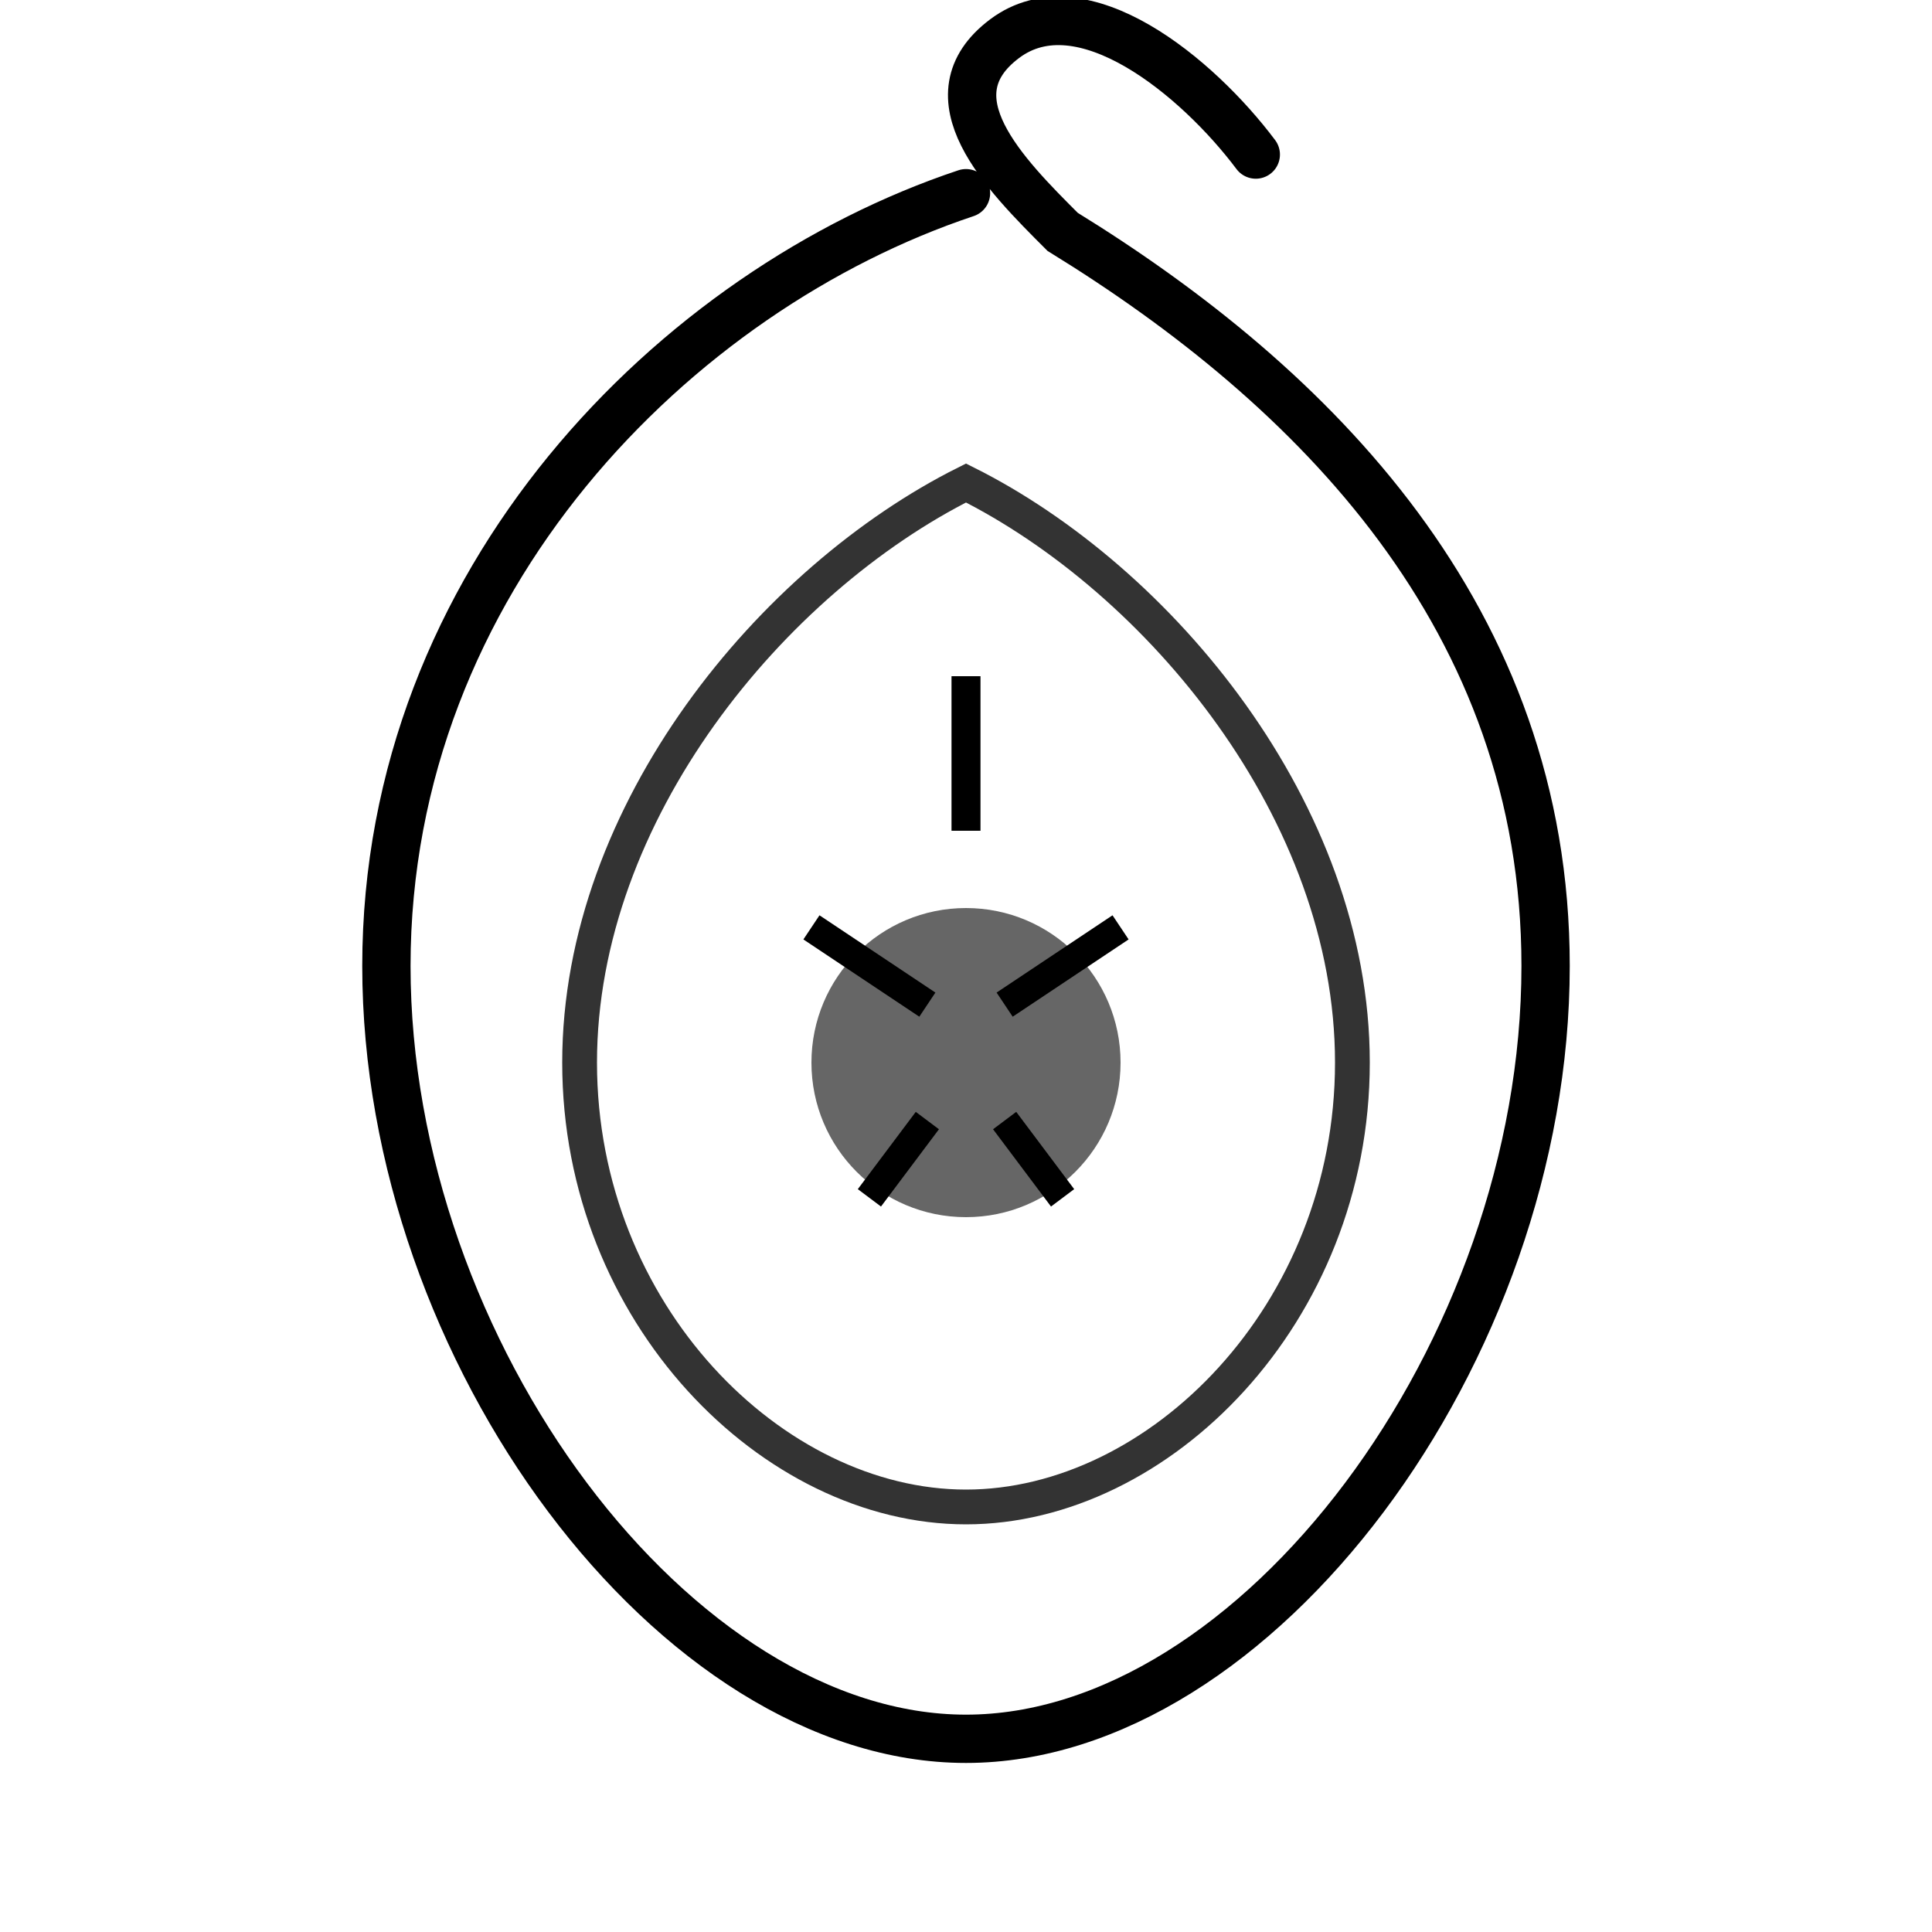
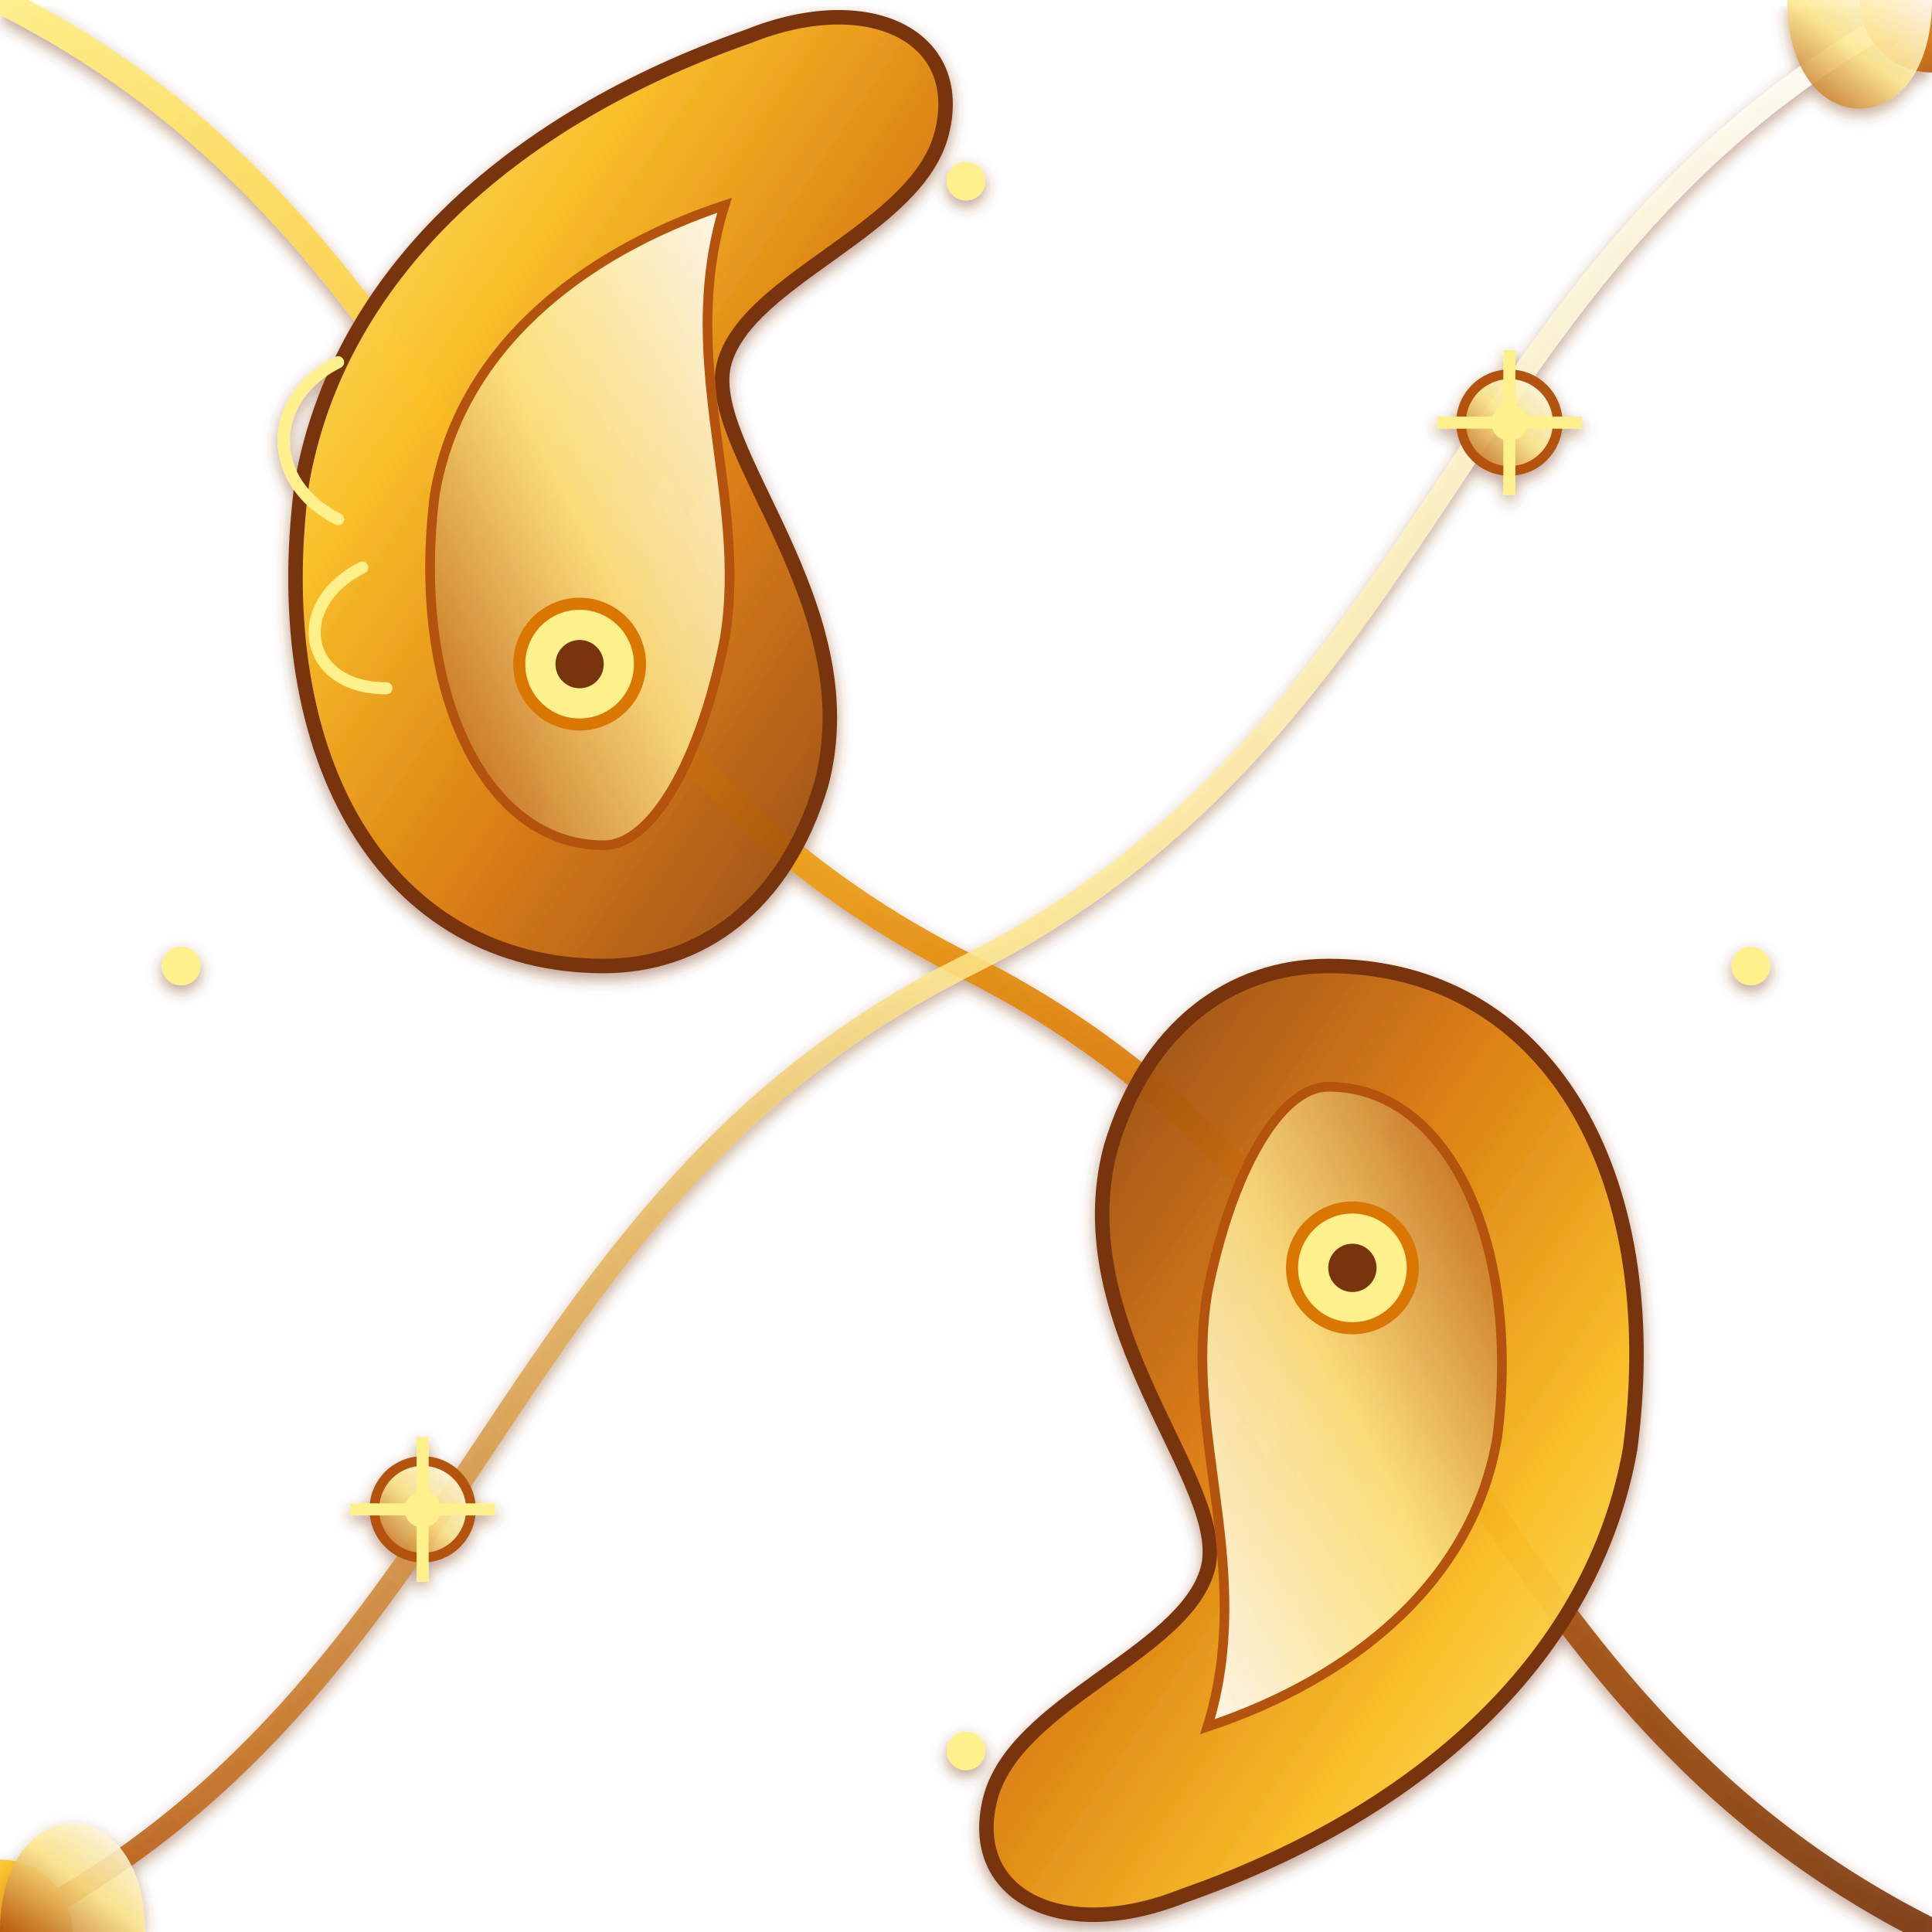
- <svg xmlns="http://www.w3.org/2000/svg" viewBox="0 0 100 100" fill="none">
-   <path d="M50 10 C35 15, 20 30, 20 50 C20 70, 35 90, 50 90 C65 90, 80 70, 80 50 C80 32, 68 20, 55 12 C52 9, 48 5, 52 2 C56 -1, 62 4, 65 8" stroke="currentColor" stroke-width="2.5" stroke-linecap="round" />
-   <path d="M50 25 C40 30, 30 42, 30 55 C30 68, 40 78, 50 78 C60 78, 70 68, 70 55 C70 42, 60 30, 50 25 Z" stroke="currentColor" stroke-width="1.8" fill="none" opacity="0.8" />
-   <circle cx="50" cy="55" r="8" fill="currentColor" opacity="0.6" />
-   <path d="M50 35 L50 43 M42 48 L48 52 M58 48 L52 52 M45 62 L48 58 M55 62 L52 58" stroke="currentColor" stroke-width="1.5" />
+ <svg xmlns="http://www.w3.org/2000/svg" viewBox="0 0 160 160" width="160" height="160" fill="none">
+   <defs>
+     <linearGradient id="kalkaGold" x1="0%" y1="0%" x2="100%" y2="100%">
+       <stop offset="0%" stop-color="#fef08a" stop-opacity="0.95" />
+       <stop offset="30%" stop-color="#fbbf24" stop-opacity="0.95" />
+       <stop offset="60%" stop-color="#d97706" stop-opacity="0.92" />
+       <stop offset="100%" stop-color="#78350f" stop-opacity="0.9" />
+     </linearGradient>
+     <linearGradient id="kalkaLuster" x1="100%" y1="0%" x2="0%" y2="100%">
+       <stop offset="0%" stop-color="#ffffff" stop-opacity="0.9" />
+       <stop offset="50%" stop-color="#fde68a" stop-opacity="0.85" />
+       <stop offset="100%" stop-color="#b45309" stop-opacity="0.9" />
+     </linearGradient>
+     <filter id="kalkaGlow" x="-10%" y="-10%" width="120%" height="120%">
+       <feDropShadow dx="0" dy="0.5" stdDeviation="0.6" flood-color="#78350f" flood-opacity="0.5" />
+     </filter>
+   </defs>
+   <g filter="url(#kalkaGlow)">
+     <path d="M 0 0 C 40 20, 40 60, 80 80 C 120 100, 120 140, 160 160" stroke="url(#kalkaGold)" stroke-width="2.2" stroke-linecap="round" />
+     <path d="M 160 0 C 120 20, 120 60, 80 80 C 40 100, 40 140, 0 160" stroke="url(#kalkaLuster)" stroke-width="1.8" stroke-linecap="round" />
+     <g transform="translate(50, 45)">
+       <path d="M 0 35 C -18 35, -28 18, -25 -5 C -22 -22, -8 -35, 12 -42 C 22 -46, 30 -42, 28 -34 C 26 -26, 12 -22, 10 -15 C 8 -8, 22 5, 18 20 C 15 30, 8 35, 0 35 Z" fill="url(#kalkaGold)" stroke="#78350f" stroke-width="1.2" />
+       <path d="M 0 25 C -10 25, -16 12, -14 -4 C -12 -16, -2 -24, 10 -28 C 6 -15, 12 -4, 10 8 C 8 18, 4 25, 0 25 Z" fill="url(#kalkaLuster)" stroke="#b45309" stroke-width="0.8" />
+       <circle cx="-2" cy="10" r="5" fill="#fef08a" stroke="#d97706" stroke-width="1" />
+       <circle cx="-2" cy="10" r="2" fill="#78350f" />
+       <path d="M -22 -2 C -28 -5, -28 -12, -22 -15" stroke="#fef08a" stroke-width="1" stroke-linecap="round" />
+       <path d="M -18 12 C -25 12, -26 5, -20 2" stroke="#fef08a" stroke-width="1" stroke-linecap="round" />
+     </g>
+     <g transform="translate(110, 115) rotate(180)">
+       <path d="M 0 35 C -18 35, -28 18, -25 -5 C -22 -22, -8 -35, 12 -42 C 22 -46, 30 -42, 28 -34 C 26 -26, 12 -22, 10 -15 C 8 -8, 22 5, 18 20 C 15 30, 8 35, 0 35 Z" fill="url(#kalkaGold)" stroke="#78350f" stroke-width="1.2" />
+       <path d="M 0 25 C -10 25, -16 12, -14 -4 C -12 -16, -2 -24, 10 -28 C 6 -15, 12 -4, 10 8 C 8 18, 4 25, 0 25 Z" fill="url(#kalkaLuster)" stroke="#b45309" stroke-width="0.8" />
+       <circle cx="-2" cy="10" r="5" fill="#fef08a" stroke="#d97706" stroke-width="1" />
+       <circle cx="-2" cy="10" r="2" fill="#78350f" />
+     </g>
+     <g transform="translate(160, 0)">
+       <circle cx="0" cy="0" r="6" fill="url(#kalkaGold)" />
+       <path d="M -12 0 C -12 12, 0 12, 0 0 Z" fill="url(#kalkaLuster)" />
+     </g>
+     <g transform="translate(0, 160)">
+       <circle cx="0" cy="0" r="6" fill="url(#kalkaGold)" />
+       <path d="M 12 0 C 12 -12, 0 -12, 0 0 Z" fill="url(#kalkaLuster)" />
+     </g>
+     <g transform="translate(125, 35)">
+       <circle cx="0" cy="0" r="4" fill="url(#kalkaLuster)" stroke="#b45309" stroke-width="0.8" />
+       <circle cx="0" cy="0" r="1.5" fill="#fef08a" />
+       <path d="M -6 0 L 6 0 M 0 -6 L 0 6" stroke="#fef08a" stroke-width="1" />
+     </g>
+     <g transform="translate(35, 125)">
+       <circle cx="0" cy="0" r="4" fill="url(#kalkaLuster)" stroke="#b45309" stroke-width="0.8" />
+       <circle cx="0" cy="0" r="1.5" fill="#fef08a" />
+       <path d="M -6 0 L 6 0 M 0 -6 L 0 6" stroke="#fef08a" stroke-width="1" />
+     </g>
+     <circle cx="80" cy="15" r="1.6" fill="#fef08a" />
+     <circle cx="80" cy="145" r="1.6" fill="#fef08a" />
+     <circle cx="15" cy="80" r="1.6" fill="#fef08a" />
+     <circle cx="145" cy="80" r="1.6" fill="#fef08a" />
+   </g>
</svg>
